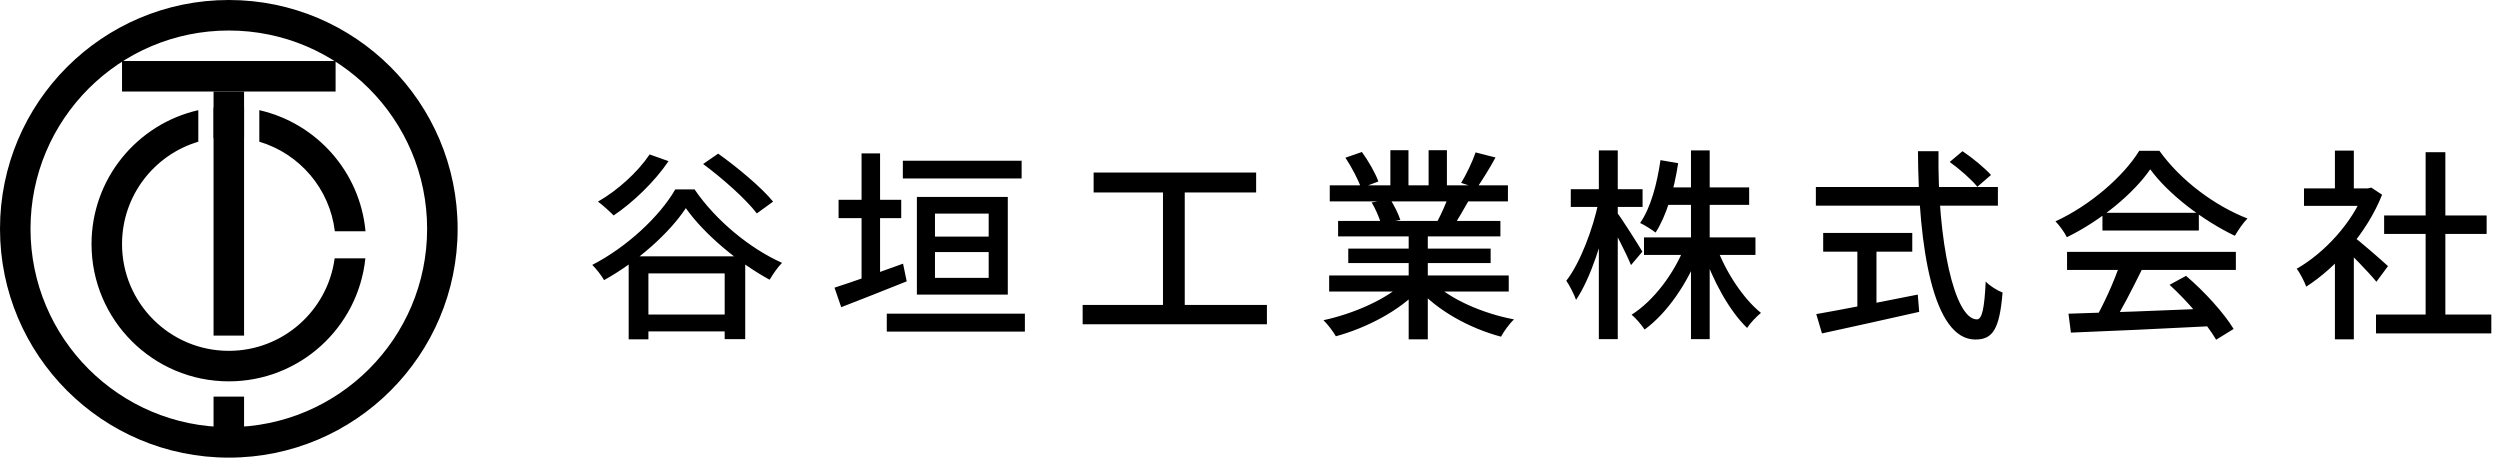
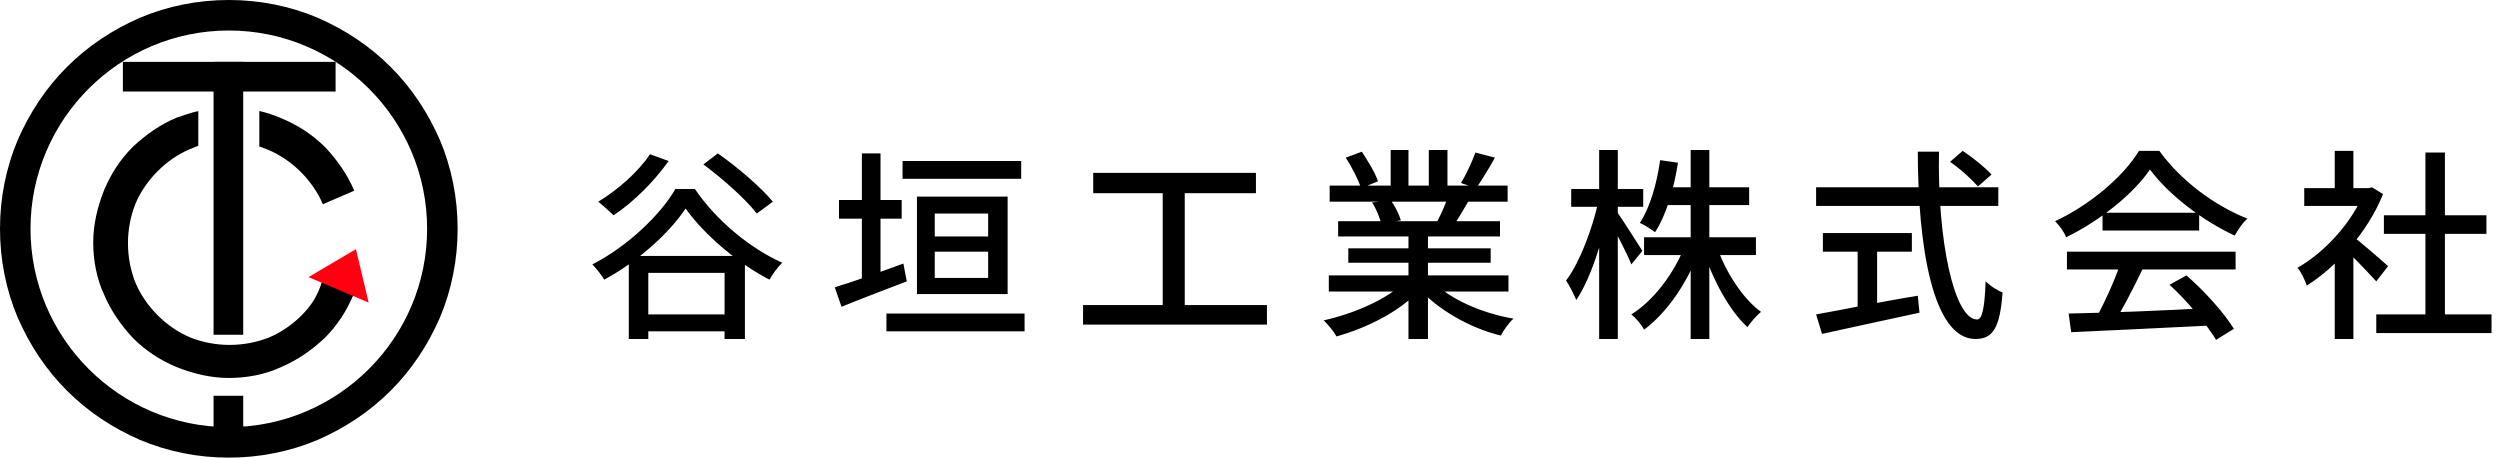
- <svg xmlns="http://www.w3.org/2000/svg" width="295" height="54" viewBox="0 0 295 54" fill="none">
-   <path fill-rule="evenodd" clip-rule="evenodd" d="M27 54C41.912 54 54 41.912 54 27C54 12.088 41.912 0 27 0C12.088 0 0 12.088 0 27C0 41.912 12.088 54 27 54ZM27 50.401C39.923 50.401 50.4 39.924 50.4 27.001C50.4 14.077 39.923 3.601 27 3.601C14.077 3.601 3.6 14.077 3.6 27.001C3.6 39.924 14.077 50.401 27 50.401Z" fill="black" />
-   <rect x="14.4" y="7.2" width="25.2" height="3.6" fill="black" />
-   <path fill-rule="evenodd" clip-rule="evenodd" d="M43.114 30.484C42.271 38.639 35.378 44.999 27 44.999C18.053 44.999 10.8 37.746 10.8 28.799C10.8 21.089 16.186 14.637 23.4 13V16.721C18.196 18.27 14.4 23.091 14.4 28.799C14.4 35.758 20.041 41.399 27 41.399C33.388 41.399 38.666 36.646 39.489 30.484H43.114ZM43.131 27.29C42.482 20.259 37.339 14.529 30.6 13V16.721C35.339 18.131 38.91 22.255 39.511 27.29H43.131ZM28.8 12.698V16.327C28.212 16.243 27.611 16.199 27 16.199C26.389 16.199 25.788 16.243 25.2 16.327V12.698C25.791 12.632 26.392 12.599 27 12.599C27.609 12.599 28.209 12.632 28.8 12.698Z" fill="black" />
-   <rect x="28.8" y="10.8" width="28.8" height="3.6" transform="rotate(90 28.7998 10.7998)" fill="black" />
-   <rect x="28.8" y="46.8" width="5.4" height="3.6" transform="rotate(90 28.7998 46.7998)" fill="black" />
-   <path d="M75.024 37.112V39.104H86.976V37.112H75.024ZM74.184 30.248V40.04H76.512V32.264H85.512V40.016H87.936V30.248H74.184ZM80.928 24.56C83.088 27.632 87.144 31.016 90.816 33.008C91.224 32.336 91.728 31.568 92.28 31.016C88.512 29.336 84.48 26.048 81.96 22.352H79.68C77.88 25.496 73.968 29.168 69.888 31.256C70.368 31.736 70.992 32.528 71.28 33.056C75.216 30.872 78.984 27.512 80.928 24.56ZM82.968 19.352C85.272 21.056 88.056 23.528 89.304 25.184L91.224 23.792C89.856 22.112 87 19.736 84.744 18.128L82.968 19.352ZM76.656 18.224C75.24 20.336 72.864 22.472 70.56 23.792C71.088 24.176 72 24.992 72.408 25.424C74.664 23.912 77.232 21.464 78.888 19.016L76.656 18.224ZM106.536 18.968V21.056H120.552V18.968H106.536ZM109.32 27.92V29.744H117.84V27.92H109.32ZM104.64 37.016V39.128H120.936V37.016H104.64ZM98.952 23.576V25.736H106.344V23.576H98.952ZM101.664 18.104V33.872H103.848V18.104H101.664ZM98.472 33.944L99.264 36.248C101.472 35.384 104.328 34.28 106.992 33.2L106.56 31.112C103.608 32.192 100.512 33.296 98.472 33.944ZM110.328 25.208H116.664V32.792H110.328V25.208ZM108.192 23.24V34.76H118.92V23.24H108.192ZM129.048 20.36V22.712H148.224V20.36H129.048ZM127.752 35.984V38.264H149.496V35.984H127.752ZM137.232 21.608V36.92H139.8V21.608H137.232ZM156.84 32.504V34.4H178.032V32.504H156.84ZM156.912 21.872V23.768H177.936V21.872H156.912ZM157.896 26.072V27.896H177.048V26.072H157.896ZM159.096 29.336V31.04H175.896V29.336H159.096ZM166.224 26.96V40.04H168.48V26.96H166.224ZM164.064 17.72V22.784H166.2V17.72H164.064ZM168.576 17.72V22.664H170.736V17.72H168.576ZM165.672 33.32C163.656 35.288 159.744 37.016 156.168 37.784C156.648 38.24 157.32 39.128 157.632 39.68C161.256 38.696 165.216 36.632 167.472 34.136L165.672 33.32ZM169.056 33.248L167.28 33.992C169.536 36.608 173.4 38.744 177.12 39.728C177.456 39.104 178.128 38.168 178.656 37.688C174.96 36.992 171.048 35.288 169.056 33.248ZM174.12 17.984C173.76 19.064 173.016 20.6 172.416 21.584L174.264 22.184C174.912 21.248 175.752 19.904 176.472 18.584L174.12 17.984ZM170.928 23.096C170.664 23.96 170.088 25.208 169.632 26.072L171.552 26.624C172.056 25.856 172.68 24.776 173.304 23.672L170.928 23.096ZM158.76 18.608C159.48 19.712 160.296 21.224 160.608 22.184L162.648 21.416C162.312 20.456 161.472 18.992 160.704 17.936L158.76 18.608ZM161.856 23.888C162.312 24.632 162.768 25.712 162.96 26.384L165.24 25.952C165.024 25.256 164.52 24.248 164.04 23.504L161.856 23.888ZM193.992 28.016V30.08H207.144V28.016H193.992ZM196.392 22.112V24.176H206.4V22.112H196.392ZM199.536 17.744V40.016H201.744V17.744H199.536ZM198.816 29.024C197.568 32.264 195.12 35.504 192.528 37.136C193.032 37.544 193.704 38.336 194.064 38.888C196.752 36.92 199.2 33.344 200.592 29.576L198.816 29.024ZM202.56 29.144L200.952 29.648C202.08 33.056 204.072 36.704 206.16 38.696C206.52 38.12 207.288 37.328 207.792 36.92C205.728 35.264 203.64 32.12 202.56 29.144ZM195.936 18.896C195.528 21.728 194.784 24.512 193.536 26.312C194.064 26.552 194.952 27.128 195.36 27.44C196.632 25.472 197.544 22.424 198.024 19.256L195.936 18.896ZM185.352 22.328V24.416H193.824V22.328H185.352ZM188.664 17.744V40.016H190.896V17.744H188.664ZM188.64 23.792C187.968 27.032 186.456 31.04 184.824 33.128C185.232 33.704 185.736 34.736 185.976 35.384C187.656 32.912 189.216 28.208 189.912 24.272L188.64 23.792ZM190.776 25.04L189.744 25.88C190.392 26.984 191.928 29.936 192.456 31.28L193.8 29.696C193.368 28.952 191.352 25.76 190.776 25.04ZM230.064 19.112C231.24 19.952 232.656 21.2 233.328 22.04L234.936 20.648C234.216 19.832 232.752 18.632 231.576 17.84L230.064 19.112ZM214.272 22.064V24.272H235.752V22.064H214.272ZM215.136 27.488V29.696H225.648V27.488H215.136ZM219.168 28.712V37.088H221.424V28.712H219.168ZM214.32 37.064L214.992 39.344C218.088 38.672 222.432 37.712 226.464 36.8L226.296 34.76C221.904 35.648 217.2 36.56 214.32 37.064ZM226.32 17.84C226.368 29.264 228.12 40.064 233.088 40.064C235.128 40.064 235.944 38.888 236.304 34.52C235.68 34.28 234.816 33.752 234.312 33.224C234.168 36.368 233.88 37.688 233.28 37.688C230.616 37.688 228.6 28.424 228.744 17.84H226.32ZM244.08 37.016L244.368 39.248C248.664 39.08 255.096 38.792 261.072 38.48L261.144 36.392C254.976 36.656 248.304 36.896 244.08 37.016ZM243.912 29.72V31.856H263.832V29.72H243.912ZM248.088 25.112V27.2H259.464V25.112H248.088ZM250.176 31.088C249.504 33.152 248.208 35.984 247.152 37.808L249.144 38.48C250.272 36.752 251.616 34.088 252.744 31.808L250.176 31.088ZM256.008 33.608C258.096 35.504 260.448 38.264 261.504 40.088L263.568 38.816C262.464 36.992 260.16 34.424 257.952 32.552L256.008 33.608ZM253.728 19.976C255.888 22.952 260.04 26.072 263.712 27.824C264.12 27.152 264.648 26.336 265.2 25.784C261.384 24.296 257.352 21.344 254.808 17.792H252.432C250.608 20.768 246.672 24.224 242.544 26.12C243.024 26.6 243.624 27.44 243.888 27.992C247.92 26.024 251.784 22.808 253.728 19.976ZM280.368 37.112V39.344H293.976V37.112H280.368ZM281.328 25.424V27.608H293.424V25.424H281.328ZM286.224 17.96V38.192H288.552V17.96H286.224ZM271.872 22.232V24.296H279.792V22.232H271.872ZM275.52 29.864V40.04H277.752V27.176L275.52 29.864ZM275.52 17.768V23.216H277.752V17.768H275.52ZM277.536 27.8L276.264 28.928C277.296 29.864 279.504 32.12 280.416 33.248L281.784 31.4C281.136 30.8 278.376 28.376 277.536 27.8ZM278.952 22.232V22.664C277.584 26.264 274.272 29.864 271.008 31.712C271.368 32.144 271.92 33.224 272.136 33.824C275.616 31.592 279.288 27.512 281.088 22.976L279.816 22.136L279.408 22.232H278.952Z" fill="black" />
+ <svg xmlns="http://www.w3.org/2000/svg" version="1.1" id="レイヤー_1" x="0px" y="0px" viewBox="0 0 295 54" style="enable-background:new 0 0 295 54;" xml:space="preserve">
+   <style type="text/css">
+ 	.st0{fill:none;}
+ 	.st1{fill:#FF0010;}
+ </style>
+   <path d="M75,37.1v2h12v-2H75z M74.2,30.2V40h2.3v-7.8h9V40h2.4v-9.8H74.2z M80.9,24.6c2.2,3.1,6.2,6.5,9.9,8.4  c0.4-0.7,0.9-1.4,1.5-2c-3.8-1.7-7.8-5-10.3-8.7h-2.3c-1.8,3.1-5.7,6.8-9.8,8.9c0.5,0.5,1.1,1.3,1.4,1.8  C75.2,30.9,79,27.5,80.9,24.6z M83,19.4c2.3,1.7,5.1,4.2,6.3,5.8l1.9-1.4c-1.4-1.7-4.2-4.1-6.5-5.7L83,19.4z M76.7,18.2  c-1.4,2.1-3.8,4.2-6.1,5.6c0.5,0.4,1.4,1.2,1.8,1.6c2.3-1.5,4.8-4,6.5-6.4L76.7,18.2z M106.5,19v2.1h14V19H106.5z M109.3,27.9v1.8  h8.5v-1.8H109.3z M104.6,37v2.1h16.3V37H104.6z M99,23.6v2.2h7.4v-2.2H99z M101.7,18.1v15.8h2.2V18.1H101.7z M98.5,33.9l0.8,2.3  c2.2-0.9,5.1-2,7.7-3l-0.4-2.1C103.6,32.2,100.5,33.3,98.5,33.9z M110.3,25.2h6.3v7.6h-6.3V25.2z M108.2,23.2v11.5h10.7V23.2H108.2z   M129,20.4v2.4h19.2v-2.4H129z M127.8,36v2.3h21.7V36H127.8z M137.2,21.6v15.3h2.6V21.6H137.2z M156.8,32.5v1.9H178v-1.9H156.8z   M156.9,21.9v1.9h21v-1.9H156.9z M157.9,26.1v1.8H177v-1.8H157.9z M159.1,29.3V31h16.8v-1.7H159.1z M166.2,27V40h2.3V27H166.2z   M164.1,17.7v5.1h2.1v-5.1H164.1z M168.6,17.7v4.9h2.2v-4.9H168.6z M165.7,33.3c-2,2-5.9,3.7-9.5,4.5c0.5,0.5,1.2,1.3,1.5,1.9  c3.6-1,7.6-3,9.8-5.5L165.7,33.3z M169.1,33.2l-1.8,0.7c2.3,2.6,6.1,4.8,9.8,5.7c0.3-0.6,1-1.6,1.5-2C175,37,171,35.3,169.1,33.2z   M174.1,18c-0.4,1.1-1.1,2.6-1.7,3.6l1.8,0.6c0.6-0.9,1.5-2.3,2.2-3.6L174.1,18z M170.9,23.1c-0.3,0.9-0.8,2.1-1.3,3l1.9,0.6  c0.5-0.8,1.1-1.8,1.8-3L170.9,23.1z M158.8,18.6c0.7,1.1,1.5,2.6,1.8,3.6l2-0.8c-0.3-1-1.2-2.4-1.9-3.5L158.8,18.6z M161.9,23.9  c0.5,0.7,0.9,1.8,1.1,2.5l2.3-0.4c-0.2-0.7-0.7-1.7-1.2-2.4L161.9,23.9z M194,28v2.1h13.2V28H194z M196.4,22.1v2.1h10v-2.1H196.4z   M199.5,17.7V40h2.2V17.7H199.5z M198.8,29c-1.2,3.2-3.7,6.5-6.3,8.1c0.5,0.4,1.2,1.2,1.5,1.8c2.7-2,5.1-5.5,6.5-9.3L198.8,29z   M202.6,29.1l-1.6,0.5c1.1,3.4,3.1,7.1,5.2,9c0.4-0.6,1.1-1.4,1.6-1.8C205.7,35.3,203.6,32.1,202.6,29.1z M195.9,18.9  c-0.4,2.8-1.2,5.6-2.4,7.4c0.5,0.2,1.4,0.8,1.8,1.1c1.3-2,2.2-5,2.7-8.2L195.9,18.9z M185.4,22.3v2.1h8.5v-2.1H185.4z M188.7,17.7  V40h2.2V17.7H188.7z M188.6,23.8c-0.7,3.2-2.2,7.2-3.8,9.3c0.4,0.6,0.9,1.6,1.2,2.3c1.7-2.5,3.2-7.2,3.9-11.1L188.6,23.8z M190.8,25  l-1,0.8c0.6,1.1,2.2,4.1,2.7,5.4l1.3-1.6C193.4,29,191.4,25.8,190.8,25z M230.1,19.1c1.2,0.8,2.6,2.1,3.3,2.9l1.6-1.4  c-0.7-0.8-2.2-2-3.4-2.8L230.1,19.1z M214.3,22.1v2.2h21.5v-2.2H214.3z M215.1,27.5v2.2h10.5v-2.2H215.1z M219.2,28.7v8.4h2.3v-8.4  H219.2z M214.3,37.1l0.7,2.3c3.1-0.7,7.4-1.6,11.5-2.5l-0.2-2C221.9,35.6,217.2,36.6,214.3,37.1z M226.3,17.8  c0,11.4,1.8,22.2,6.8,22.2c2,0,2.9-1.2,3.2-5.5c-0.6-0.2-1.5-0.8-2-1.3c-0.1,3.1-0.4,4.5-1,4.5c-2.7,0-4.7-9.3-4.5-19.8H226.3z   M244.1,37l0.3,2.2c4.3-0.2,10.7-0.5,16.7-0.8l0.1-2.1C255,36.7,248.3,36.9,244.1,37z M243.9,29.7v2.1h19.9v-2.1H243.9z M248.1,25.1  v2.1h11.4v-2.1H248.1z M250.2,31.1c-0.7,2.1-2,4.9-3,6.7l2,0.7c1.1-1.7,2.5-4.4,3.6-6.7L250.2,31.1z M256,33.6  c2.1,1.9,4.4,4.7,5.5,6.5l2.1-1.3c-1.1-1.8-3.4-4.4-5.6-6.3L256,33.6z M253.7,20c2.2,3,6.3,6.1,10,7.8c0.4-0.7,0.9-1.5,1.5-2  c-3.8-1.5-7.8-4.4-10.4-8h-2.4c-1.8,3-5.8,6.4-9.9,8.3c0.5,0.5,1.1,1.3,1.3,1.9C247.9,26,251.8,22.8,253.7,20z M280.4,37.1v2.2H294  v-2.2H280.4z M281.3,25.4v2.2h12.1v-2.2H281.3z M286.2,18v20.2h2.3V18H286.2z M271.9,22.2v2.1h7.9v-2.1H271.9z M275.5,29.9V40h2.2  V27.2L275.5,29.9z M275.5,17.8v5.4h2.2v-5.4H275.5z M277.5,27.8l-1.3,1.1c1,0.9,3.2,3.2,4.2,4.3l1.4-1.8  C281.1,30.8,278.4,28.4,277.5,27.8z M279,22.2v0.4c-1.4,3.6-4.7,7.2-7.9,9c0.4,0.4,0.9,1.5,1.1,2.1c3.5-2.2,7.2-6.3,9-10.8l-1.3-0.8  l-0.4,0.1H279z" />
+   <rect y="0" class="st0" width="54" height="54" />
+   <path d="M27,3.6c12.9,0,23.4,10.5,23.4,23.4c0,12.9-10.5,23.4-23.4,23.4C14.1,50.4,3.6,39.9,3.6,27C3.6,14.1,14.1,3.6,27,3.6z M27,0  c-3.6,0-7.2,0.7-10.5,2.1c-3.2,1.4-6.1,3.3-8.6,5.8c-2.5,2.5-4.4,5.4-5.8,8.6C0.7,19.8,0,23.4,0,27c0,3.6,0.7,7.2,2.1,10.5  c1.4,3.2,3.3,6.1,5.8,8.6c2.5,2.5,5.4,4.4,8.6,5.8C19.8,53.3,23.4,54,27,54s7.2-0.7,10.5-2.1c3.2-1.4,6.1-3.3,8.6-5.8  c2.5-2.5,4.4-5.4,5.8-8.6C53.3,34.2,54,30.6,54,27s-0.7-7.2-2.1-10.5c-1.4-3.2-3.3-6.1-5.8-8.6c-2.5-2.5-5.4-4.4-8.6-5.8  C34.2,0.7,30.6,0,27,0z" />
+   <path d="M39.5,7.3H14.5v3.5h25.1V7.3z" />
+   <path d="M25.2,7.3v32.2h3.5V7.3H25.2z" />
+   <path d="M25.2,46.7v4.2h3.5v-4.2H25.2z" />
+   <path d="M30.6,17.3c0.4,0.1,0.8,0.3,1.1,0.4c1.4,0.6,2.7,1.5,3.8,2.6c1.1,1.1,2,2.4,2.6,3.8l3.7-1.6c-0.8-1.9-2-3.6-3.4-5.1  c-1.5-1.5-3.2-2.6-5.1-3.4c-0.9-0.4-1.8-0.7-2.7-0.9L30.6,17.3L30.6,17.3z" />
+   <path d="M35.6,37.2c-1.1,1.1-2.4,2-3.8,2.6c-1.5,0.6-3.1,0.9-4.7,0.9c-1.6,0-3.2-0.3-4.7-0.9c-1.4-0.6-2.7-1.5-3.8-2.6  c-1.1-1.1-2-2.4-2.6-3.8c-0.6-1.5-0.9-3.1-0.9-4.7c0-1.6,0.3-3.2,0.9-4.7c0.6-1.4,1.5-2.7,2.6-3.8c1.1-1.1,2.4-2,3.8-2.6  c0.3-0.1,0.7-0.3,1-0.4v-4.1c-0.9,0.2-1.7,0.5-2.6,0.8c-1.9,0.8-3.6,2-5.1,3.4c-1.5,1.5-2.6,3.2-3.4,5.1c-0.8,2-1.3,4.1-1.3,6.2  s0.4,4.3,1.3,6.2c0.8,1.9,2,3.6,3.4,5.1c1.5,1.5,3.2,2.6,5.1,3.4c2,0.8,4.1,1.3,6.2,1.3s4.3-0.4,6.2-1.3c1.9-0.8,3.6-2,5.1-3.4  c1.5-1.5,2.6-3.2,3.4-5.1l-3.7-1.6C37.5,34.9,36.7,36.1,35.6,37.2L35.6,37.2z" />
+   <path class="st1" d="M42,29.4l-5.6,3.3l7.1,3L42,29.4z" />
</svg>
